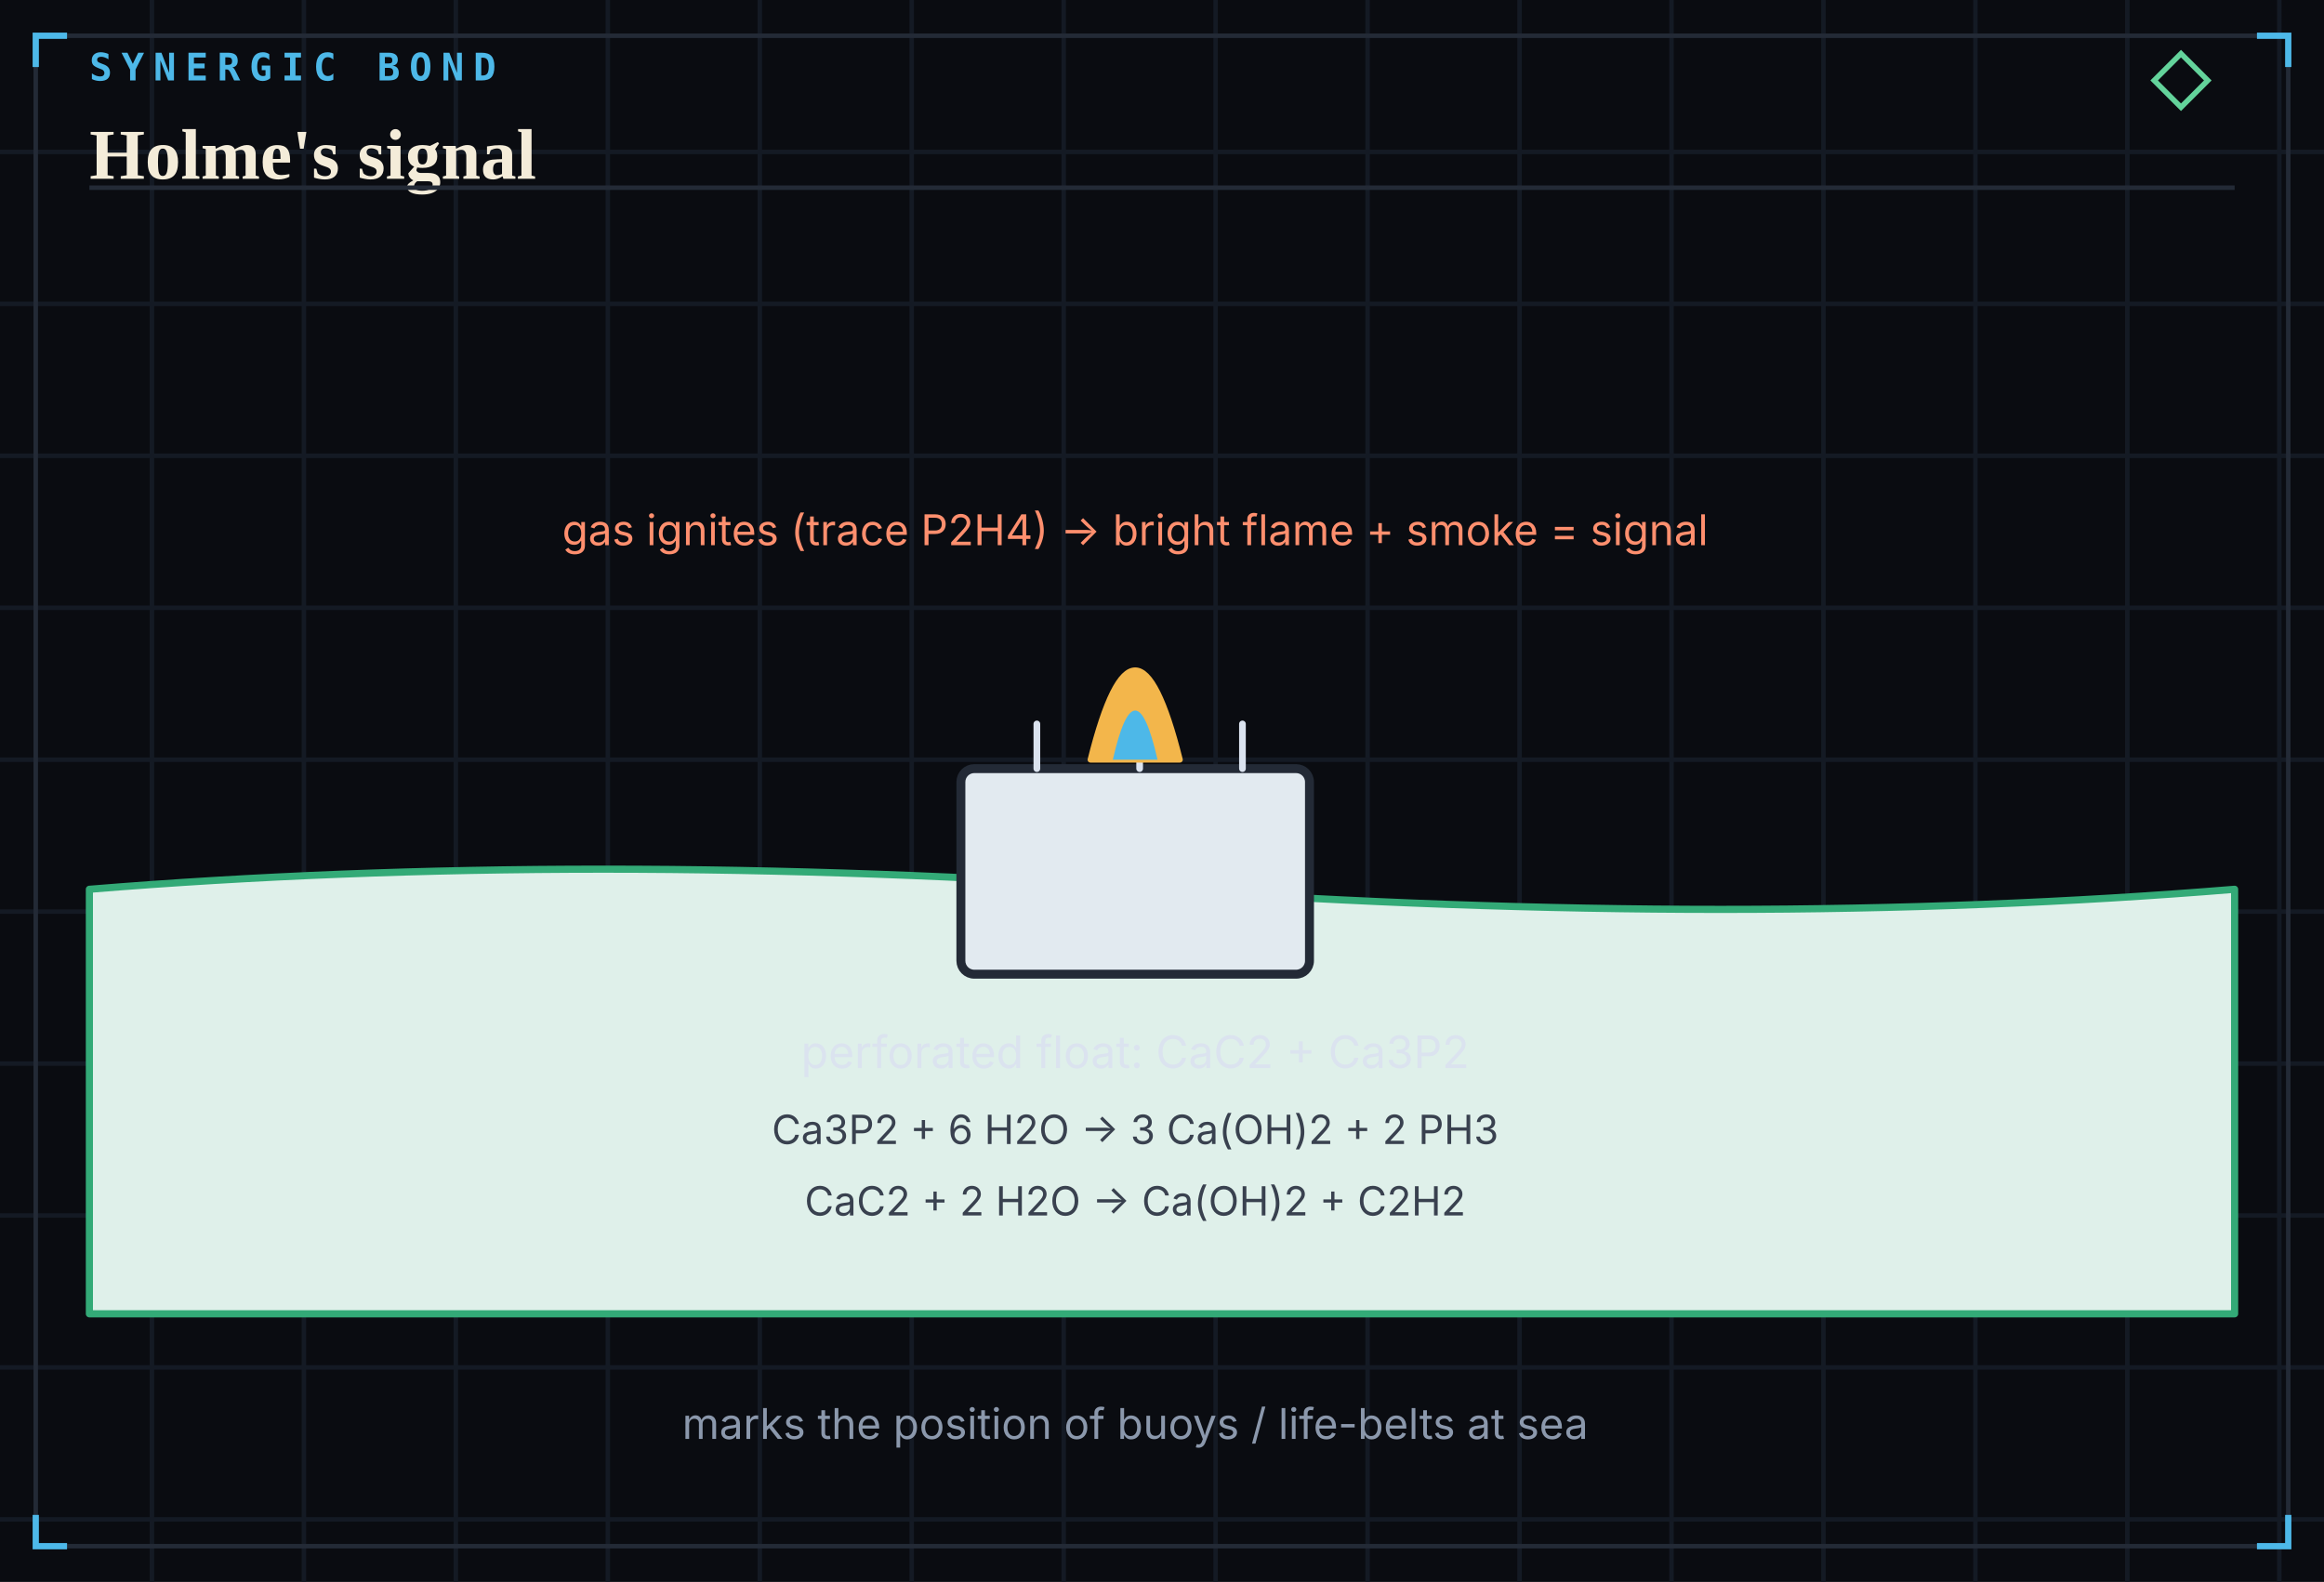
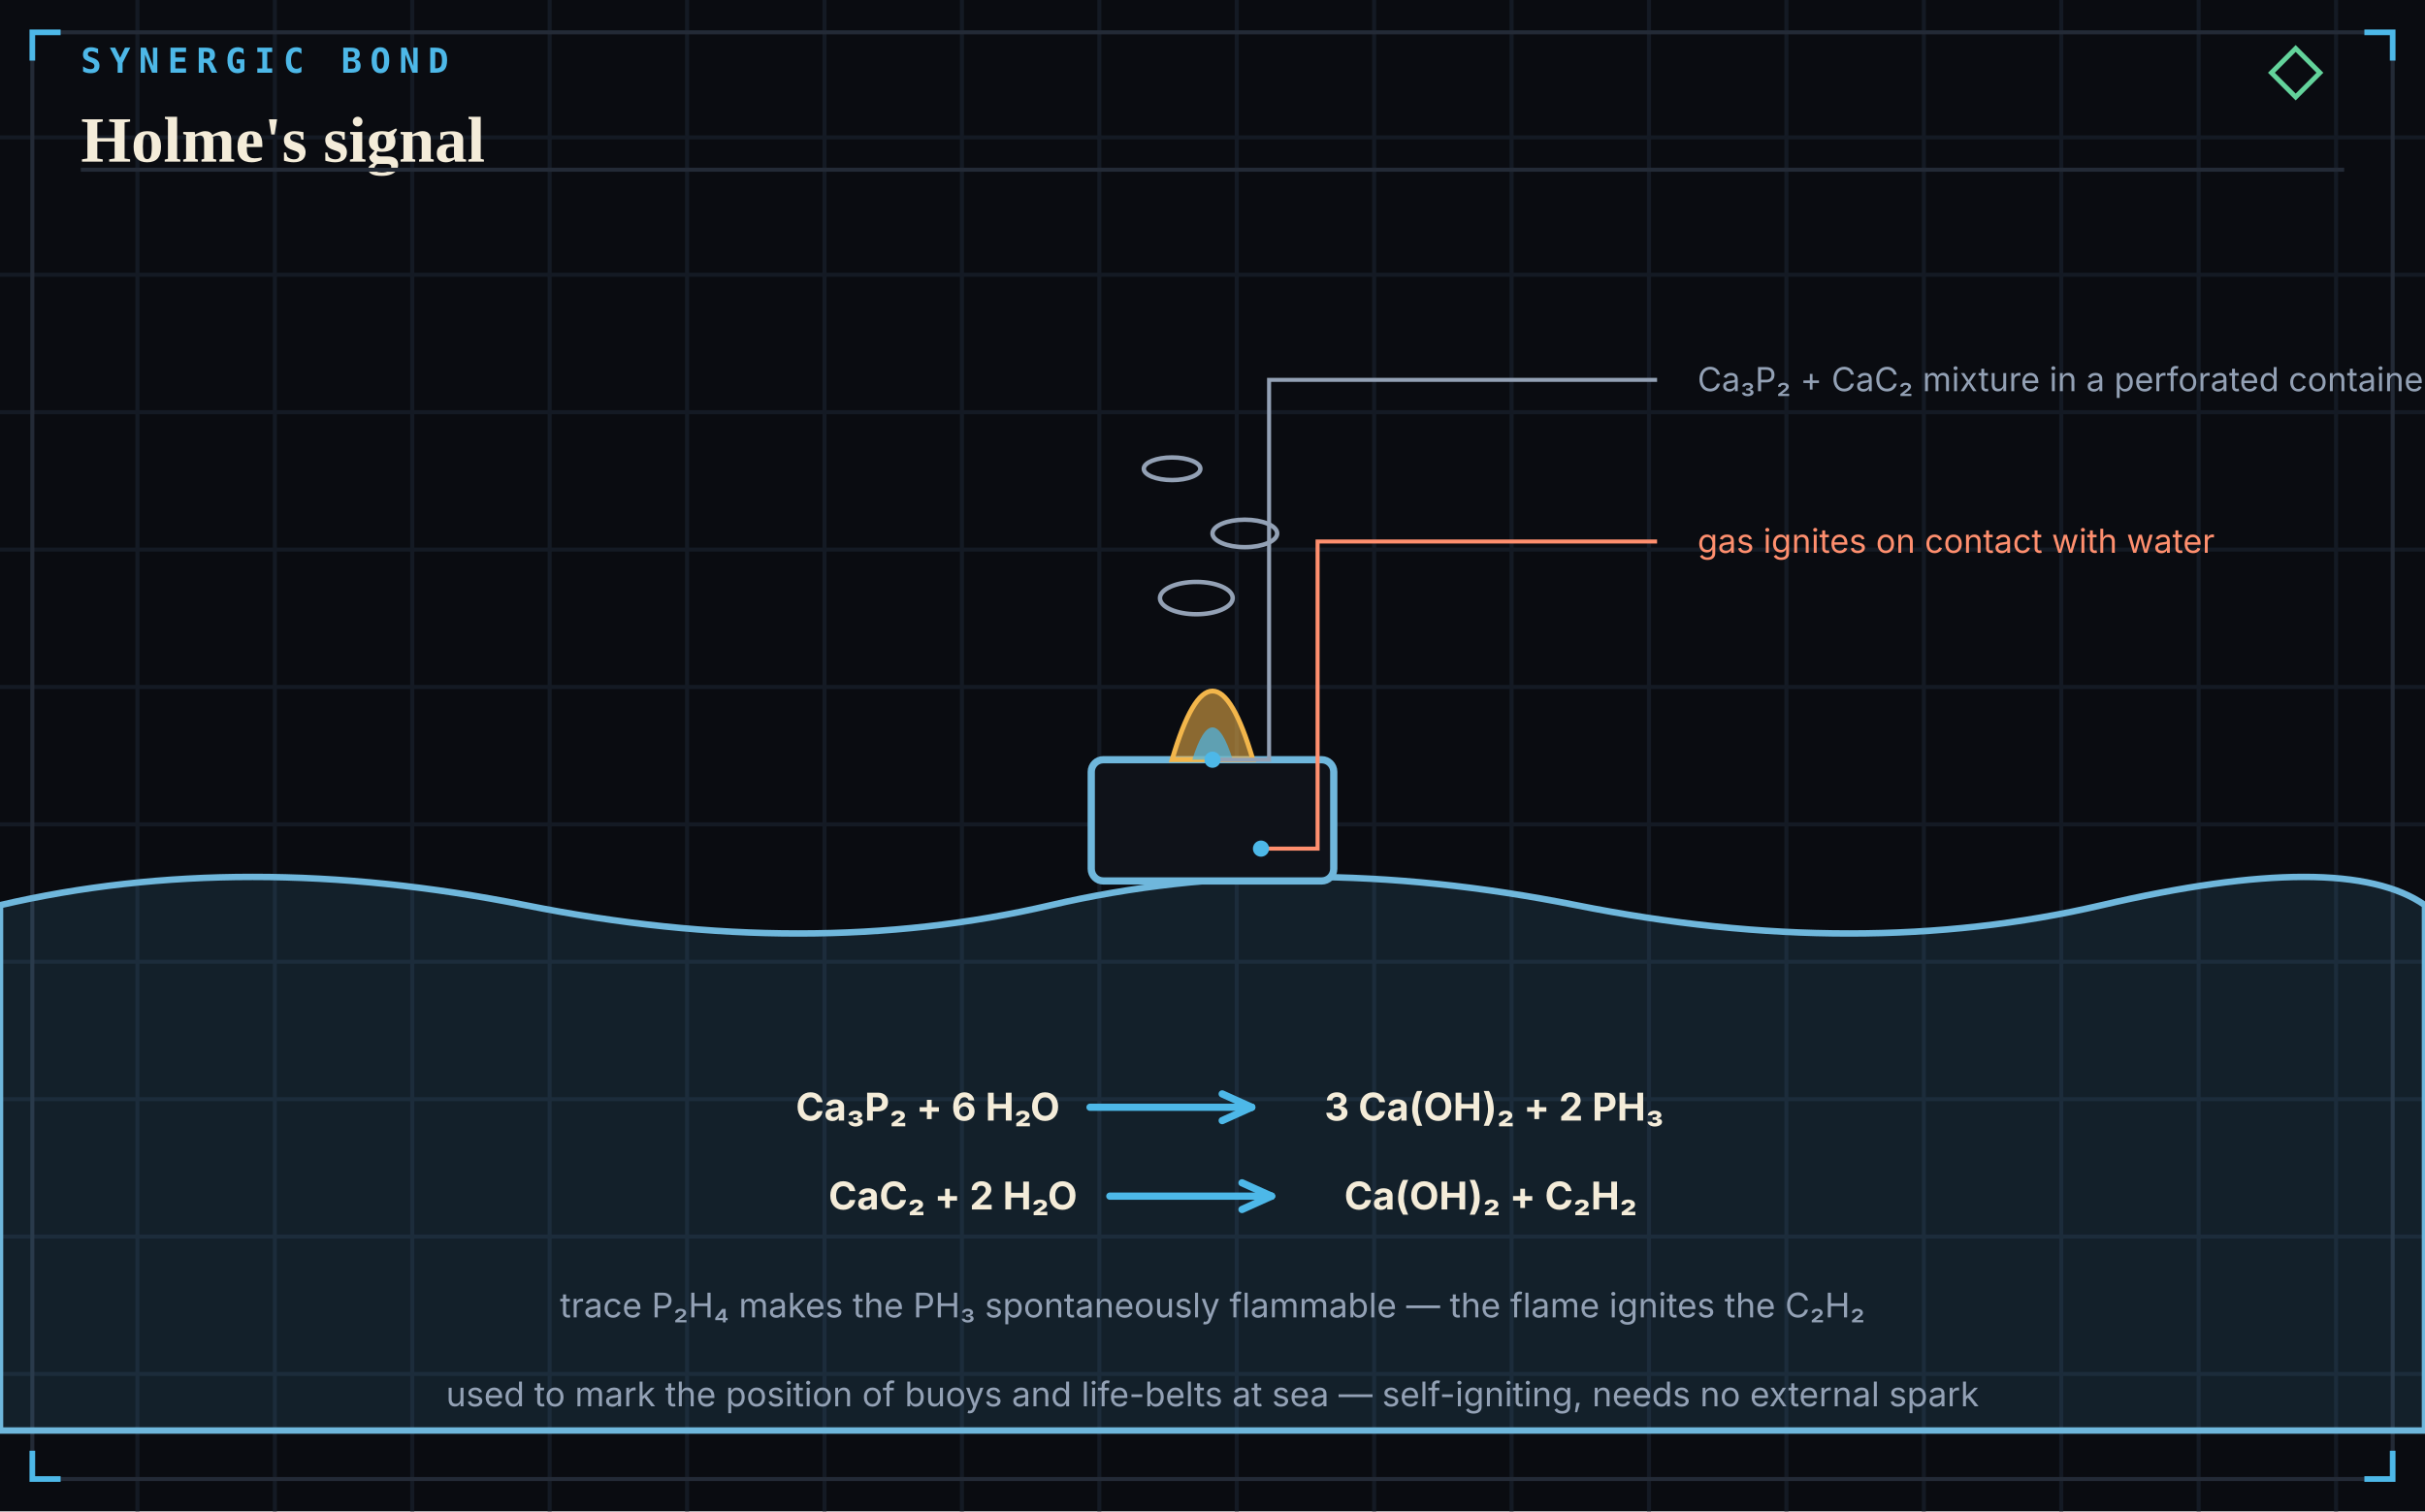
- <svg xmlns="http://www.w3.org/2000/svg" width="520" height="354" viewBox="0 0 520 354" font-family="'Inter','Helvetica Neue',Arial,'DejaVu Sans',sans-serif">
-   <rect width="520" height="354" fill="#0a0c11" />
+ <svg xmlns="http://www.w3.org/2000/svg" width="600" height="374" viewBox="0 0 600 374" font-family="'Inter','Helvetica Neue',Arial,'DejaVu Sans',sans-serif">
+   <rect width="600" height="374" fill="#0a0c11" />
  <g stroke="#141a24" stroke-width="1">
-     <line x1="34" y1="0" x2="34" y2="354" />
-     <line x1="68" y1="0" x2="68" y2="354" />
-     <line x1="102" y1="0" x2="102" y2="354" />
-     <line x1="136" y1="0" x2="136" y2="354" />
-     <line x1="170" y1="0" x2="170" y2="354" />
-     <line x1="204" y1="0" x2="204" y2="354" />
-     <line x1="238" y1="0" x2="238" y2="354" />
-     <line x1="272" y1="0" x2="272" y2="354" />
-     <line x1="306" y1="0" x2="306" y2="354" />
-     <line x1="340" y1="0" x2="340" y2="354" />
-     <line x1="374" y1="0" x2="374" y2="354" />
-     <line x1="408" y1="0" x2="408" y2="354" />
-     <line x1="442" y1="0" x2="442" y2="354" />
-     <line x1="476" y1="0" x2="476" y2="354" />
-     <line x1="510" y1="0" x2="510" y2="354" />
-     <line x1="0" y1="34" x2="520" y2="34" />
-     <line x1="0" y1="68" x2="520" y2="68" />
-     <line x1="0" y1="102" x2="520" y2="102" />
-     <line x1="0" y1="136" x2="520" y2="136" />
-     <line x1="0" y1="170" x2="520" y2="170" />
-     <line x1="0" y1="204" x2="520" y2="204" />
-     <line x1="0" y1="238" x2="520" y2="238" />
-     <line x1="0" y1="272" x2="520" y2="272" />
-     <line x1="0" y1="306" x2="520" y2="306" />
-     <line x1="0" y1="340" x2="520" y2="340" />
+     <line x1="34" y1="0" x2="34" y2="374" />
+     <line x1="68" y1="0" x2="68" y2="374" />
+     <line x1="102" y1="0" x2="102" y2="374" />
+     <line x1="136" y1="0" x2="136" y2="374" />
+     <line x1="170" y1="0" x2="170" y2="374" />
+     <line x1="204" y1="0" x2="204" y2="374" />
+     <line x1="238" y1="0" x2="238" y2="374" />
+     <line x1="272" y1="0" x2="272" y2="374" />
+     <line x1="306" y1="0" x2="306" y2="374" />
+     <line x1="340" y1="0" x2="340" y2="374" />
+     <line x1="374" y1="0" x2="374" y2="374" />
+     <line x1="408" y1="0" x2="408" y2="374" />
+     <line x1="442" y1="0" x2="442" y2="374" />
+     <line x1="476" y1="0" x2="476" y2="374" />
+     <line x1="510" y1="0" x2="510" y2="374" />
+     <line x1="544" y1="0" x2="544" y2="374" />
+     <line x1="578" y1="0" x2="578" y2="374" />
+     <line x1="0" y1="34" x2="600" y2="34" />
+     <line x1="0" y1="68" x2="600" y2="68" />
+     <line x1="0" y1="102" x2="600" y2="102" />
+     <line x1="0" y1="136" x2="600" y2="136" />
+     <line x1="0" y1="170" x2="600" y2="170" />
+     <line x1="0" y1="204" x2="600" y2="204" />
+     <line x1="0" y1="238" x2="600" y2="238" />
+     <line x1="0" y1="272" x2="600" y2="272" />
+     <line x1="0" y1="306" x2="600" y2="306" />
+     <line x1="0" y1="340" x2="600" y2="340" />
  </g>
-   <rect x="8" y="8" width="504" height="338" fill="none" stroke="#232a36" stroke-width="1" />
+   <rect x="8" y="8" width="584" height="358" fill="none" stroke="#232a36" stroke-width="1" />
  <path d="M 8 15 L 8 8 L 15 8" stroke="#4db8e8" stroke-width="1.4" fill="none" />
-   <path d="M 512 15 L 512 8 L 505 8" stroke="#4db8e8" stroke-width="1.4" fill="none" />
-   <path d="M 8 339 L 8 346 L 15 346" stroke="#4db8e8" stroke-width="1.4" fill="none" />
-   <path d="M 512 339 L 512 346 L 505 346" stroke="#4db8e8" stroke-width="1.4" fill="none" />
+   <path d="M 592 15 L 592 8 L 585 8" stroke="#4db8e8" stroke-width="1.4" fill="none" />
+   <path d="M 8 359 L 8 366 L 15 366" stroke="#4db8e8" stroke-width="1.4" fill="none" />
+   <path d="M 592 359 L 592 366 L 585 366" stroke="#4db8e8" stroke-width="1.4" fill="none" />
  <text x="20" y="18" font-size="8.5" font-weight="bold" fill="#4db8e8" text-anchor="start" font-family="'SF Mono','DejaVu Sans Mono',ui-monospace,Menlo,monospace" letter-spacing="0.24em">SYNERGIC BOND</text>
-   <path d="M 488 12 l 6 6 l -6 6 l -6 -6 z" fill="none" stroke="#63d39b" stroke-width="1.2" />
+   <path d="M 568 12 l 6 6 l -6 6 l -6 -6 z" fill="none" stroke="#63d39b" stroke-width="1.2" />
  <text x="20" y="40" font-size="16" font-weight="bold" fill="#f4ecd9" text-anchor="start" font-family="'Georgia','Times New Roman',serif">Holme's signal</text>
-   <line x1="20" y1="42" x2="500" y2="42" stroke="#232a36" stroke-width="1" />
+   <line x1="20" y1="42" x2="580" y2="42" stroke="#232a36" stroke-width="1" />
  <g transform="translate(0,34)">
-     <path d="M 20 165 Q 130 156 260 165 T 500 165 L 500 260 L 20 260 Z" fill="#dff0ea" stroke="#3a7" stroke-width="1.6" stroke-linejoin="round" />
-     <rect x="215" y="138" width="78" height="46" rx="3" fill="#e2eaf0" stroke="#232a36" stroke-width="2" />
-     <line x1="232.0" y1="138.0" x2="232.0" y2="128.0" stroke="#dbe3ef" stroke-width="1.5" stroke-linecap="round" />
-     <line x1="255.0" y1="138.0" x2="255.0" y2="128.0" stroke="#dbe3ef" stroke-width="1.5" stroke-linecap="round" />
-     <line x1="278.0" y1="138.0" x2="278.0" y2="128.0" stroke="#dbe3ef" stroke-width="1.5" stroke-linecap="round" />
-     <text x="254.0" y="205.0" font-size="10" font-weight="normal" fill="#dbe3ef" text-anchor="middle">perforated float:  CaC2 + Ca3P2</text>
-     <text x="254.0" y="222.0" font-size="9" font-weight="normal" fill="#39414f" text-anchor="middle">Ca3P2 + 6 H2O -&gt; 3 Ca(OH)2 + 2 PH3</text>
-     <text x="254.0" y="238.0" font-size="9" font-weight="normal" fill="#39414f" text-anchor="middle">CaC2 + 2 H2O -&gt; Ca(OH)2 + C2H2</text>
-     <path d="M 244 136 Q 254 96 264 136 Z" fill="#f3b64b" stroke="#f3b64b" stroke-width="1.3" stroke-linejoin="round" />
-     <path d="M 249 136 Q 254 114 259 136 Z" fill="#4db8e8" stroke="none" stroke-width="2.0" stroke-linejoin="round" />
-     <text x="254.0" y="88.0" font-size="9.5" font-weight="normal" fill="#ff8f6e" text-anchor="middle">gas ignites (trace P2H4)  -&gt;  bright flame + smoke  =  signal</text>
-     <text x="254.0" y="288.0" font-size="9.5" font-weight="normal" fill="#8b98ac" text-anchor="middle">marks the position of buoys / life-belts at sea</text>
+     <path d="M 0 190 Q 60 176 130 190 T 260 190 T 390 190 T 520 190 T 600 190 V 320 H 0 Z" fill="rgba(90,175,225,0.12)" stroke="#6fb7dc" stroke-width="1.6" />
+     <rect x="270" y="154" width="60" height="30" rx="3" fill="#0f1219" stroke="#6fb7dc" stroke-width="1.8" />
+     <path d="M 290 154 Q 300 120 310 154 Z" fill="#f3b64b" fill-opacity="0.55" stroke="#f3b64b" stroke-width="1.2" />
+     <path d="M 295 154 Q 300 138 305 154 Z" fill="#4db8e8" fill-opacity="0.7" />
+     <ellipse cx="296" cy="114" rx="9" ry="4.0" fill="none" stroke="#93a1b5" stroke-width="1.1" />
+     <ellipse cx="308" cy="98" rx="8" ry="3.4" fill="none" stroke="#93a1b5" stroke-width="1.1" />
+     <ellipse cx="290" cy="82" rx="7" ry="2.8" fill="none" stroke="#93a1b5" stroke-width="1.1" />
+     <path d="M 300.0 154.0 L 314.0 154.0 L 314.0 60.0 L 410.0 60.0" fill="none" stroke="#93a1b5" stroke-width="1" />
+     <circle cx="300.0" cy="154.0" r="2" fill="#4db8e8" />
+     <text x="420.0" y="62.8" font-size="8.2" font-weight="normal" fill="#93a1b5" text-anchor="start">Ca₃P₂ + CaC₂ mixture in a perforated container</text>
+     <path d="M 312.0 176.0 L 326.0 176.0 L 326.0 100.0 L 410.0 100.0" fill="none" stroke="#ff8f6e" stroke-width="1" />
+     <circle cx="312.0" cy="176.0" r="2" fill="#4db8e8" />
+     <text x="420.0" y="102.8" font-size="8.2" font-weight="normal" fill="#ff8f6e" text-anchor="start">gas ignites on contact with water</text>
+     <text x="196.9" y="243.3" font-size="9.5" font-weight="bold" fill="#f4ecd9" text-anchor="start">Ca₃P₂ + 6 H₂O</text>
+     <line x1="269.7" y1="240.0" x2="309.7" y2="240.0" stroke="#4db8e8" stroke-width="1.8" stroke-linecap="round" />
+     <line x1="309.7" y1="240.0" x2="302.4" y2="236.7" stroke="#4db8e8" stroke-width="1.8" stroke-linecap="round" />
+     <line x1="309.7" y1="240.0" x2="302.4" y2="243.3" stroke="#4db8e8" stroke-width="1.8" stroke-linecap="round" />
+     <text x="327.7" y="243.3" font-size="9.5" font-weight="bold" fill="#f4ecd9" text-anchor="start">3 Ca(OH)₂ + 2 PH₃</text>
+     <text x="205.0" y="265.3" font-size="9.5" font-weight="bold" fill="#f4ecd9" text-anchor="start">CaC₂ + 2 H₂O</text>
+     <line x1="274.6" y1="262.0" x2="314.6" y2="262.0" stroke="#4db8e8" stroke-width="1.8" stroke-linecap="round" />
+     <line x1="314.6" y1="262.0" x2="307.3" y2="258.7" stroke="#4db8e8" stroke-width="1.8" stroke-linecap="round" />
+     <line x1="314.6" y1="262.0" x2="307.3" y2="265.3" stroke="#4db8e8" stroke-width="1.8" stroke-linecap="round" />
+     <text x="332.6" y="265.3" font-size="9.5" font-weight="bold" fill="#f4ecd9" text-anchor="start">Ca(OH)₂ + C₂H₂</text>
+     <text x="300.0" y="292.0" font-size="8.4" font-weight="normal" fill="#93a1b5" text-anchor="middle">trace P₂H₄ makes the PH₃ spontaneously flammable — the flame ignites the C₂H₂</text>
+     <text x="300.0" y="314.0" font-size="8.4" font-weight="normal" fill="#93a1b5" text-anchor="middle">used to mark the position of buoys and life-belts at sea — self-igniting, needs no external spark</text>
  </g>
</svg>
